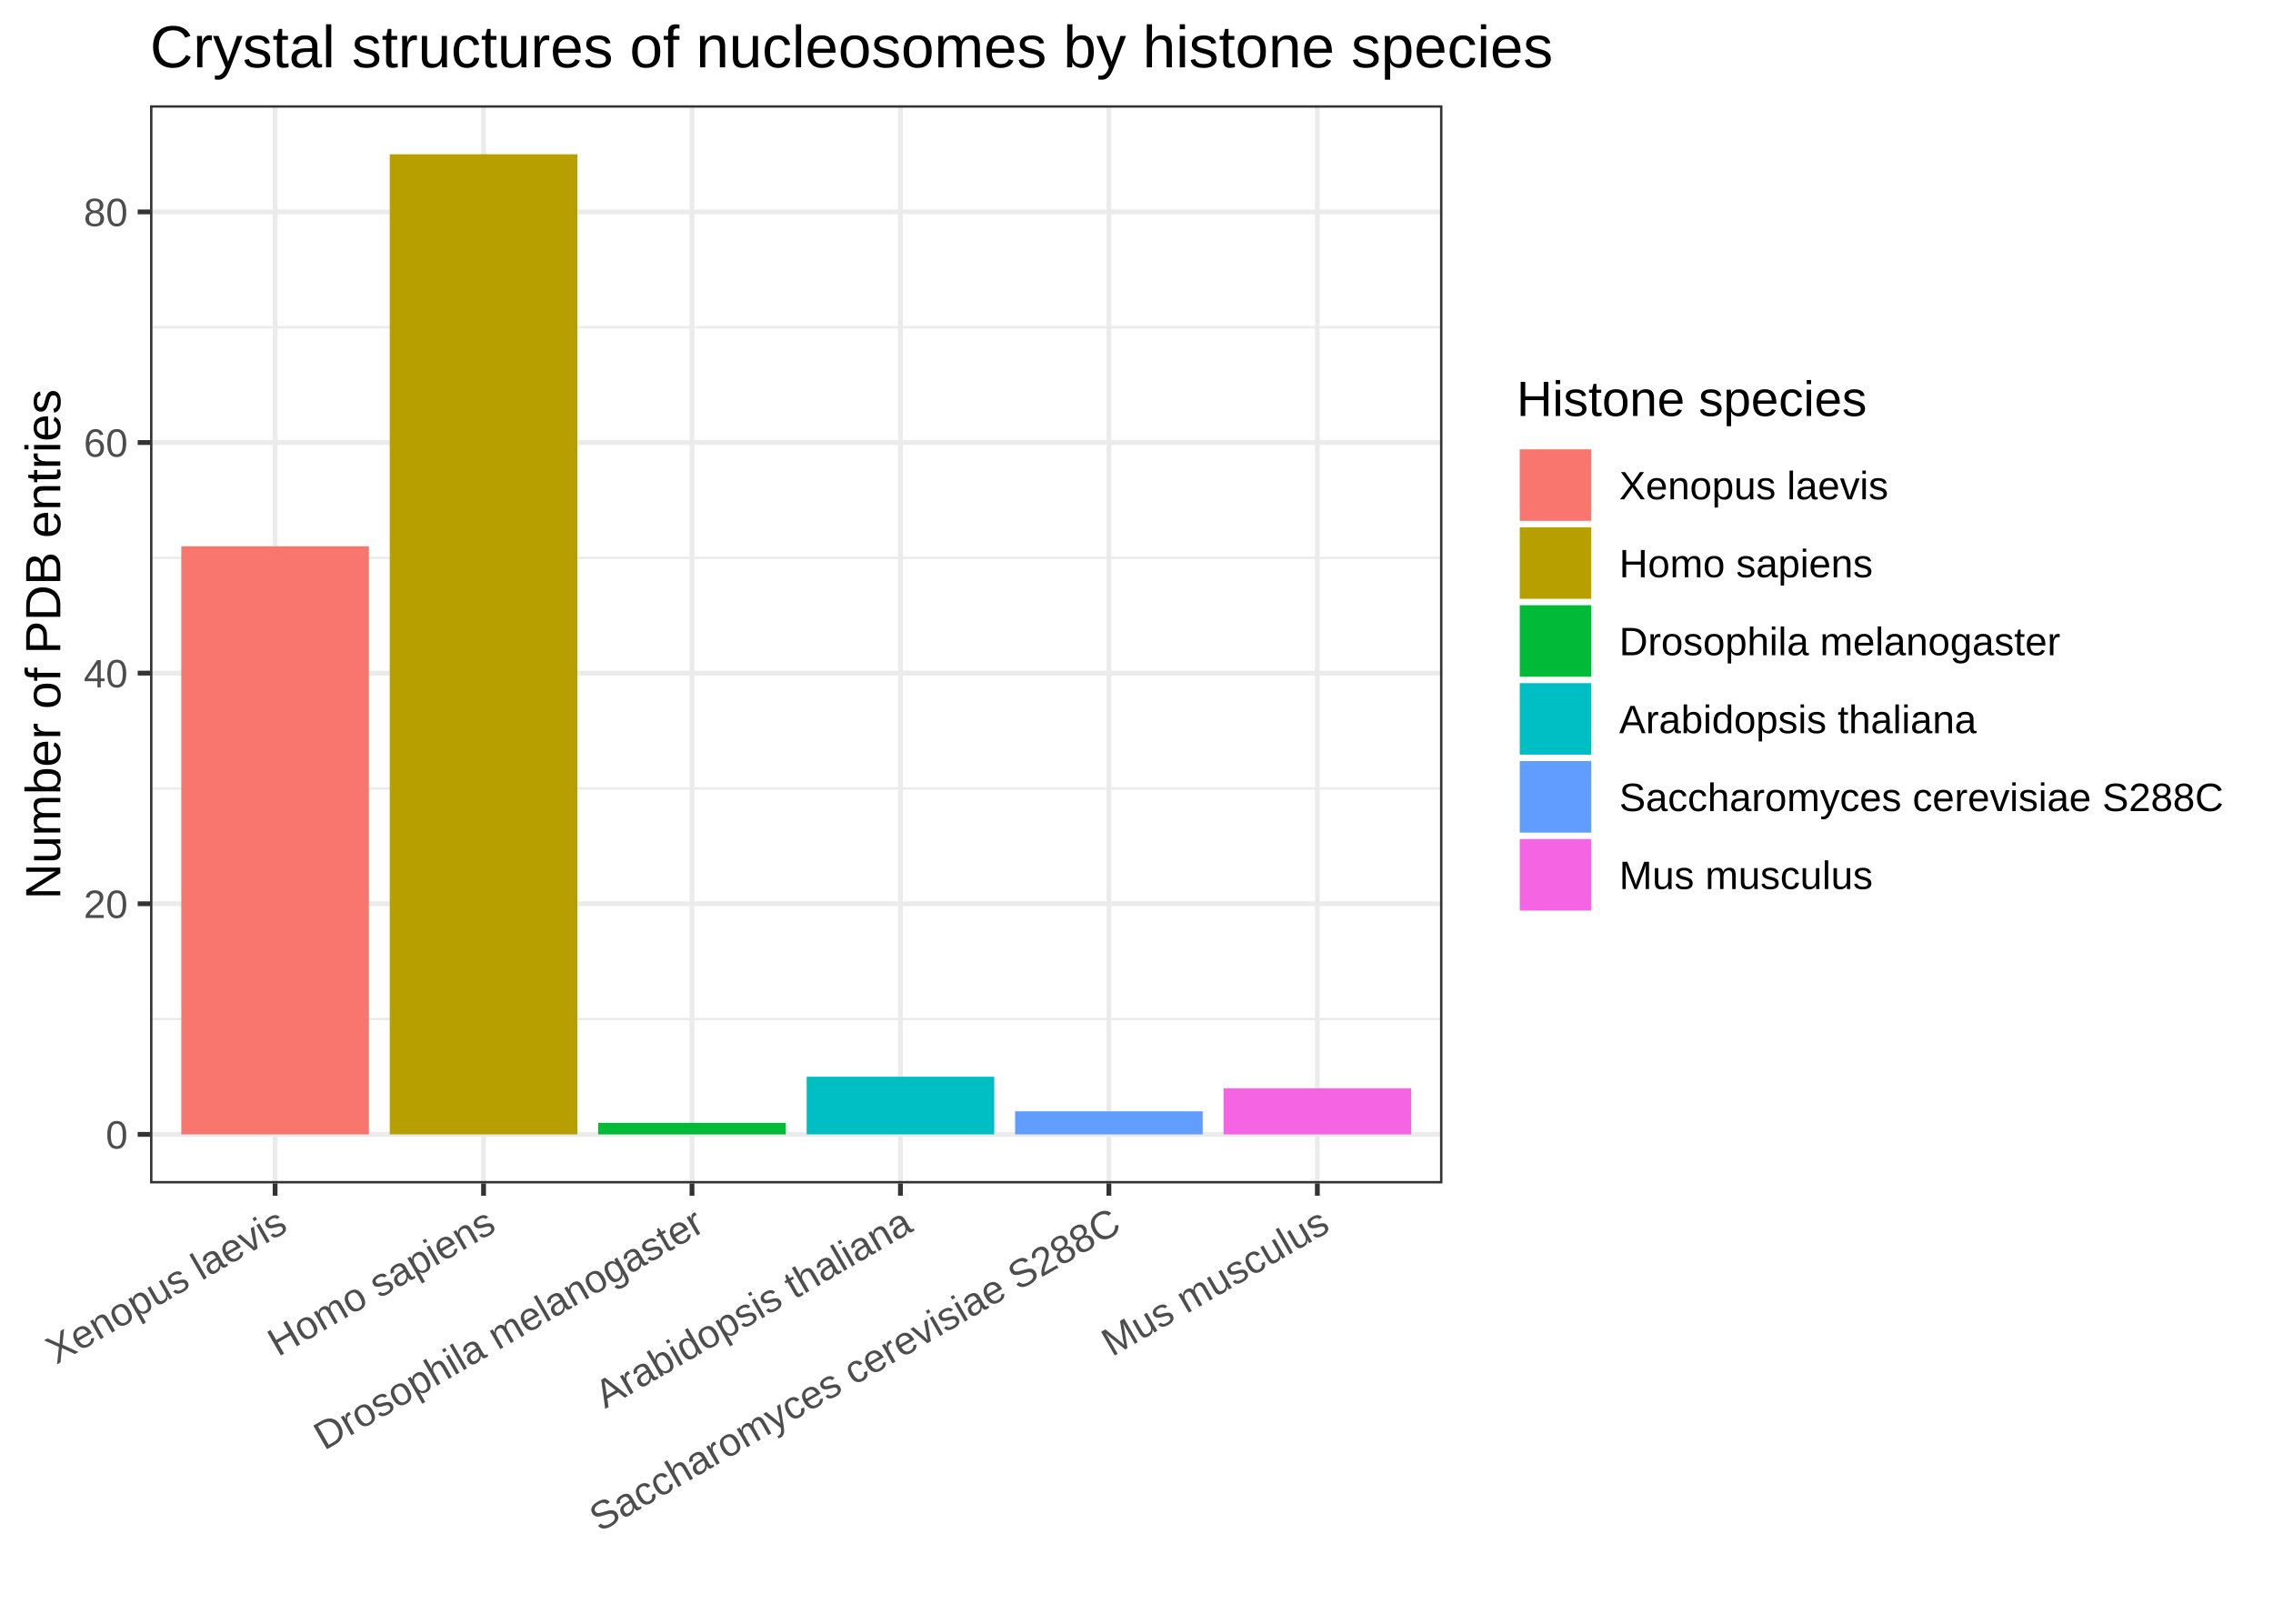
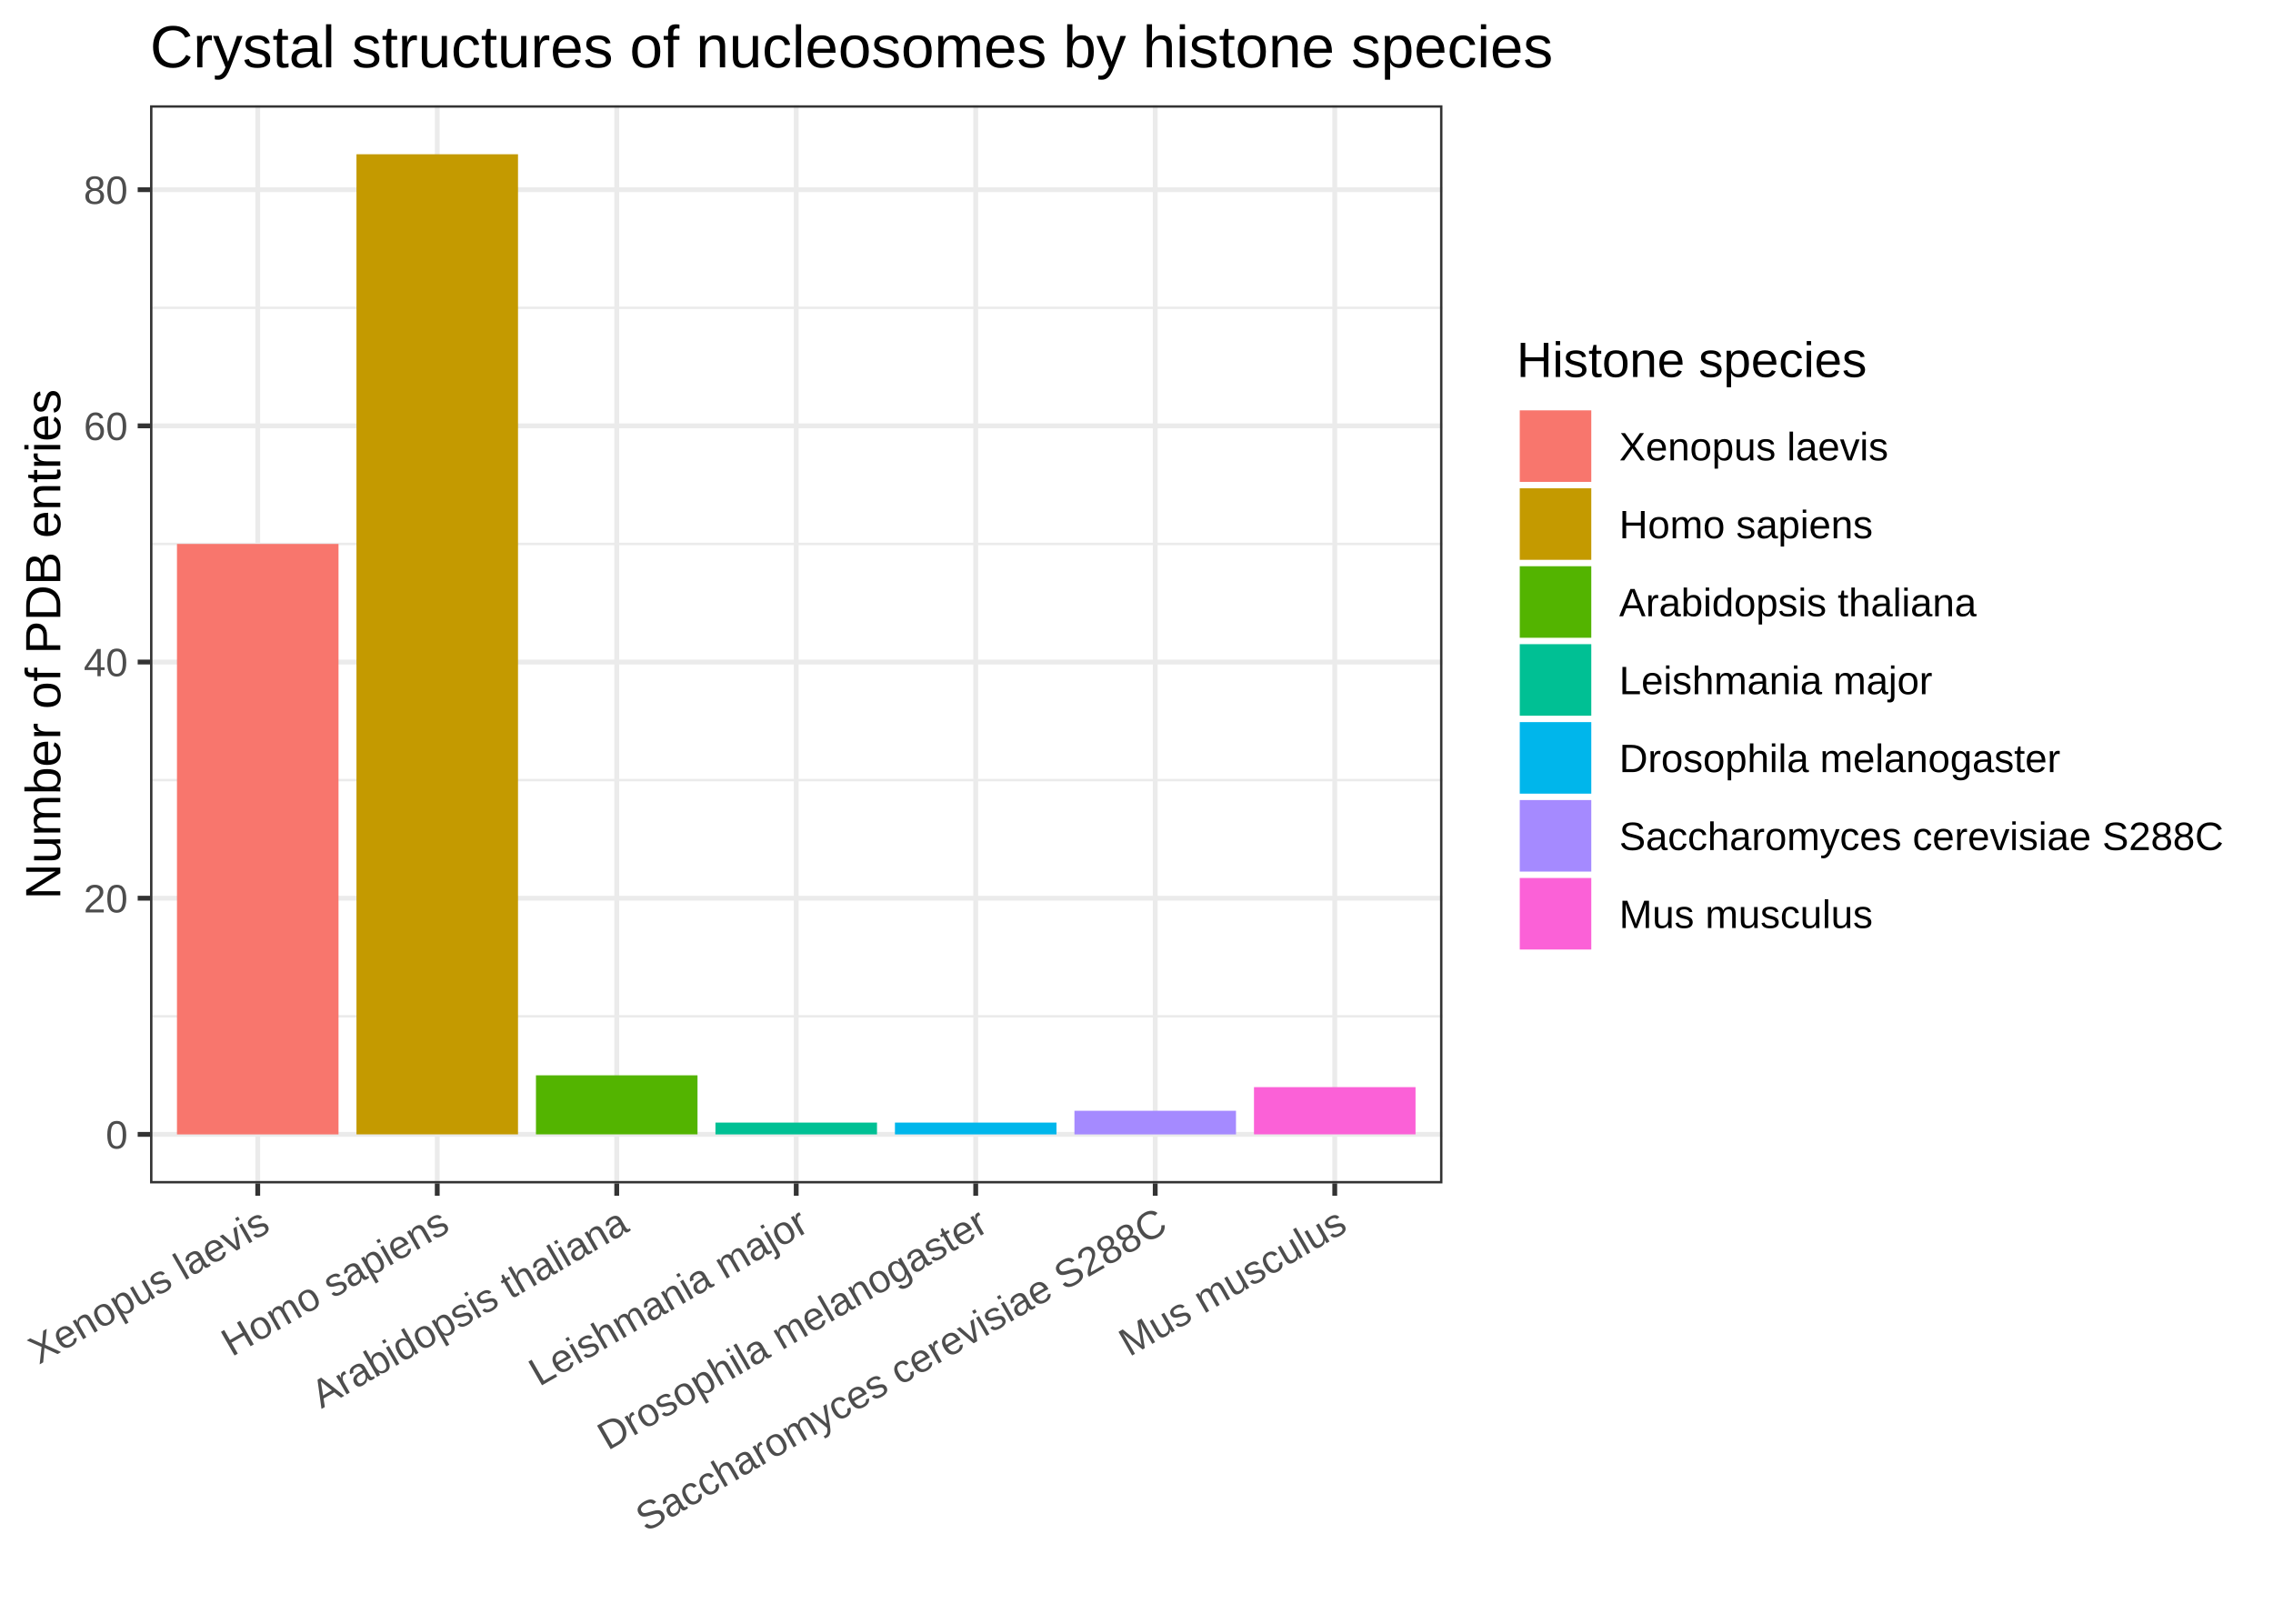
<svg xmlns="http://www.w3.org/2000/svg" class="svglite" width="504.00pt" height="360.00pt" viewBox="0 0 504.00 360.00">
  <defs>
    <style type="text/css">
    .svglite line, .svglite polyline, .svglite polygon, .svglite path, .svglite rect, .svglite circle {
      fill: none;
      stroke: #000000;
      stroke-linecap: round;
      stroke-linejoin: round;
      stroke-miterlimit: 10.00;
    }
    .svglite text {
      white-space: pre;
    }
  </style>
  </defs>
  <rect width="100%" height="100%" style="stroke: none; fill: #FFFFFF;" />
  <defs>
    <clipPath id="cpMC4wMHw1MDQuMDB8MC4wMHwzNjAuMDA=">
      <rect x="0.00" y="0.00" width="504.00" height="360.00" />
    </clipPath>
  </defs>
  <g clip-path="url(#cpMC4wMHw1MDQuMDB8MC4wMHwzNjAuMDA=)">
    <rect x="0" y="0.00" width="504.00" height="360.00" style="stroke-width: 1.07; stroke: #FFFFFF; fill: #FFFFFF;" />
  </g>
  <defs>
    <clipPath id="cpMzMuMjd8MzE5Ljg0fDIzLjM0fDI2Mi4zNw==">
      <rect x="33.27" y="23.34" width="286.57" height="239.03" />
    </clipPath>
  </defs>
  <g clip-path="url(#cpMzMuMjd8MzE5Ljg0fDIzLjM0fDI2Mi4zNw==)">
    <rect x="33.27" y="23.34" width="286.57" height="239.03" style="stroke-width: 1.07; stroke: none; fill: #FFFFFF;" />
-     <polyline points="33.27,225.94 319.84,225.94 " style="stroke-width: 0.53; stroke: #EBEBEB; stroke-linecap: butt;" />
-     <polyline points="33.27,174.81 319.84,174.81 " style="stroke-width: 0.53; stroke: #EBEBEB; stroke-linecap: butt;" />
-     <polyline points="33.27,123.68 319.84,123.68 " style="stroke-width: 0.53; stroke: #EBEBEB; stroke-linecap: butt;" />
-     <polyline points="33.27,72.55 319.84,72.55 " style="stroke-width: 0.53; stroke: #EBEBEB; stroke-linecap: butt;" />
+     <polyline points="33.27,225.32 319.84,225.32 " style="stroke-width: 0.53; stroke: #EBEBEB; stroke-linecap: butt;" />
+     <polyline points="33.27,172.96 319.84,172.96 " style="stroke-width: 0.53; stroke: #EBEBEB; stroke-linecap: butt;" />
+     <polyline points="33.27,120.60 319.84,120.60 " style="stroke-width: 0.53; stroke: #EBEBEB; stroke-linecap: butt;" />
+     <polyline points="33.27,68.24 319.84,68.24 " style="stroke-width: 0.53; stroke: #EBEBEB; stroke-linecap: butt;" />
    <polyline points="33.27,251.50 319.84,251.50 " style="stroke-width: 1.07; stroke: #EBEBEB; stroke-linecap: butt;" />
-     <polyline points="33.27,200.37 319.84,200.37 " style="stroke-width: 1.07; stroke: #EBEBEB; stroke-linecap: butt;" />
-     <polyline points="33.27,149.24 319.84,149.24 " style="stroke-width: 1.07; stroke: #EBEBEB; stroke-linecap: butt;" />
-     <polyline points="33.27,98.11 319.84,98.11 " style="stroke-width: 1.07; stroke: #EBEBEB; stroke-linecap: butt;" />
-     <polyline points="33.27,46.98 319.84,46.98 " style="stroke-width: 1.07; stroke: #EBEBEB; stroke-linecap: butt;" />
-     <polyline points="61.00,262.37 61.00,23.34 " style="stroke-width: 1.07; stroke: #EBEBEB; stroke-linecap: butt;" />
-     <polyline points="107.22,262.37 107.22,23.34 " style="stroke-width: 1.07; stroke: #EBEBEB; stroke-linecap: butt;" />
-     <polyline points="153.44,262.37 153.44,23.34 " style="stroke-width: 1.07; stroke: #EBEBEB; stroke-linecap: butt;" />
-     <polyline points="199.66,262.37 199.66,23.34 " style="stroke-width: 1.07; stroke: #EBEBEB; stroke-linecap: butt;" />
-     <polyline points="245.88,262.37 245.88,23.34 " style="stroke-width: 1.07; stroke: #EBEBEB; stroke-linecap: butt;" />
-     <polyline points="292.10,262.37 292.10,23.34 " style="stroke-width: 1.07; stroke: #EBEBEB; stroke-linecap: butt;" />
-     <rect x="40.20" y="121.12" width="41.60" height="130.38" style="stroke-width: 1.07; stroke: none; stroke-linecap: square; stroke-linejoin: miter; fill: #F8766D;" />
-     <rect x="86.42" y="34.20" width="41.60" height="217.30" style="stroke-width: 1.07; stroke: none; stroke-linecap: square; stroke-linejoin: miter; fill: #B79F00;" />
-     <rect x="132.64" y="248.95" width="41.60" height="2.56" style="stroke-width: 1.07; stroke: none; stroke-linecap: square; stroke-linejoin: miter; fill: #00BA38;" />
-     <rect x="178.86" y="238.72" width="41.60" height="12.78" style="stroke-width: 1.07; stroke: none; stroke-linecap: square; stroke-linejoin: miter; fill: #00BFC4;" />
-     <rect x="225.08" y="246.39" width="41.60" height="5.11" style="stroke-width: 1.07; stroke: none; stroke-linecap: square; stroke-linejoin: miter; fill: #619CFF;" />
-     <rect x="271.30" y="241.28" width="41.60" height="10.23" style="stroke-width: 1.07; stroke: none; stroke-linecap: square; stroke-linejoin: miter; fill: #F564E3;" />
+     <polyline points="33.27,199.14 319.84,199.14 " style="stroke-width: 1.07; stroke: #EBEBEB; stroke-linecap: butt;" />
+     <polyline points="33.27,146.78 319.84,146.78 " style="stroke-width: 1.07; stroke: #EBEBEB; stroke-linecap: butt;" />
+     <polyline points="33.27,94.42 319.84,94.42 " style="stroke-width: 1.07; stroke: #EBEBEB; stroke-linecap: butt;" />
+     <polyline points="33.27,42.06 319.84,42.06 " style="stroke-width: 1.07; stroke: #EBEBEB; stroke-linecap: butt;" />
+     <polyline points="57.15,262.37 57.15,23.34 " style="stroke-width: 1.07; stroke: #EBEBEB; stroke-linecap: butt;" />
+     <polyline points="96.95,262.37 96.95,23.34 " style="stroke-width: 1.07; stroke: #EBEBEB; stroke-linecap: butt;" />
+     <polyline points="136.75,262.37 136.75,23.34 " style="stroke-width: 1.07; stroke: #EBEBEB; stroke-linecap: butt;" />
+     <polyline points="176.55,262.37 176.55,23.34 " style="stroke-width: 1.07; stroke: #EBEBEB; stroke-linecap: butt;" />
+     <polyline points="216.35,262.37 216.35,23.34 " style="stroke-width: 1.07; stroke: #EBEBEB; stroke-linecap: butt;" />
+     <polyline points="256.15,262.37 256.15,23.34 " style="stroke-width: 1.07; stroke: #EBEBEB; stroke-linecap: butt;" />
+     <polyline points="295.96,262.37 295.96,23.34 " style="stroke-width: 1.07; stroke: #EBEBEB; stroke-linecap: butt;" />
+     <rect x="39.24" y="120.60" width="35.82" height="130.91" style="stroke-width: 1.07; stroke: none; stroke-linecap: butt; stroke-linejoin: miter; fill: #F8766D;" />
+     <rect x="79.04" y="34.20" width="35.82" height="217.30" style="stroke-width: 1.07; stroke: none; stroke-linecap: butt; stroke-linejoin: miter; fill: #C49A00;" />
+     <rect x="118.84" y="238.41" width="35.82" height="13.09" style="stroke-width: 1.07; stroke: none; stroke-linecap: butt; stroke-linejoin: miter; fill: #53B400;" />
+     <rect x="158.64" y="248.89" width="35.82" height="2.62" style="stroke-width: 1.07; stroke: none; stroke-linecap: butt; stroke-linejoin: miter; fill: #00C094;" />
+     <rect x="198.44" y="248.89" width="35.82" height="2.62" style="stroke-width: 1.07; stroke: none; stroke-linecap: butt; stroke-linejoin: miter; fill: #00B6EB;" />
+     <rect x="238.24" y="246.27" width="35.82" height="5.24" style="stroke-width: 1.07; stroke: none; stroke-linecap: butt; stroke-linejoin: miter; fill: #A58AFF;" />
+     <rect x="278.05" y="241.03" width="35.82" height="10.47" style="stroke-width: 1.07; stroke: none; stroke-linecap: butt; stroke-linejoin: miter; fill: #FB61D7;" />
    <rect x="33.27" y="23.34" width="286.57" height="239.03" style="stroke-width: 1.07; stroke: #333333;" />
  </g>
  <g clip-path="url(#cpMC4wMHw1MDQuMDB8MC4wMHwzNjAuMDA=)">
    <text x="28.34" y="254.66" text-anchor="end" style="font-size: 8.80px;fill: #4D4D4D; font-family: &quot;Arial&quot;;" textLength="4.90px" lengthAdjust="spacingAndGlyphs">0</text>
-     <text x="28.34" y="203.53" text-anchor="end" style="font-size: 8.80px;fill: #4D4D4D; font-family: &quot;Arial&quot;;" textLength="9.79px" lengthAdjust="spacingAndGlyphs">20</text>
-     <text x="28.34" y="152.40" text-anchor="end" style="font-size: 8.80px;fill: #4D4D4D; font-family: &quot;Arial&quot;;" textLength="9.79px" lengthAdjust="spacingAndGlyphs">40</text>
-     <text x="28.34" y="101.27" text-anchor="end" style="font-size: 8.80px;fill: #4D4D4D; font-family: &quot;Arial&quot;;" textLength="9.79px" lengthAdjust="spacingAndGlyphs">60</text>
-     <text x="28.34" y="50.14" text-anchor="end" style="font-size: 8.80px;fill: #4D4D4D; font-family: &quot;Arial&quot;;" textLength="9.79px" lengthAdjust="spacingAndGlyphs">80</text>
+     <text x="28.34" y="202.30" text-anchor="end" style="font-size: 8.80px;fill: #4D4D4D; font-family: &quot;Arial&quot;;" textLength="9.79px" lengthAdjust="spacingAndGlyphs">20</text>
+     <text x="28.34" y="149.93" text-anchor="end" style="font-size: 8.80px;fill: #4D4D4D; font-family: &quot;Arial&quot;;" textLength="9.79px" lengthAdjust="spacingAndGlyphs">40</text>
+     <text x="28.34" y="97.57" text-anchor="end" style="font-size: 8.80px;fill: #4D4D4D; font-family: &quot;Arial&quot;;" textLength="9.79px" lengthAdjust="spacingAndGlyphs">60</text>
+     <text x="28.34" y="45.21" text-anchor="end" style="font-size: 8.80px;fill: #4D4D4D; font-family: &quot;Arial&quot;;" textLength="9.79px" lengthAdjust="spacingAndGlyphs">80</text>
    <polyline points="30.53,251.50 33.27,251.50 " style="stroke-width: 1.07; stroke: #333333; stroke-linecap: butt;" />
-     <polyline points="30.53,200.37 33.27,200.37 " style="stroke-width: 1.07; stroke: #333333; stroke-linecap: butt;" />
-     <polyline points="30.53,149.24 33.27,149.24 " style="stroke-width: 1.07; stroke: #333333; stroke-linecap: butt;" />
-     <polyline points="30.53,98.11 33.27,98.11 " style="stroke-width: 1.07; stroke: #333333; stroke-linecap: butt;" />
-     <polyline points="30.53,46.98 33.27,46.98 " style="stroke-width: 1.07; stroke: #333333; stroke-linecap: butt;" />
-     <polyline points="61.00,265.11 61.00,262.37 " style="stroke-width: 1.07; stroke: #333333; stroke-linecap: butt;" />
-     <polyline points="107.22,265.11 107.22,262.37 " style="stroke-width: 1.07; stroke: #333333; stroke-linecap: butt;" />
-     <polyline points="153.44,265.11 153.44,262.37 " style="stroke-width: 1.07; stroke: #333333; stroke-linecap: butt;" />
-     <polyline points="199.66,265.11 199.66,262.37 " style="stroke-width: 1.07; stroke: #333333; stroke-linecap: butt;" />
-     <polyline points="245.88,265.11 245.88,262.37 " style="stroke-width: 1.07; stroke: #333333; stroke-linecap: butt;" />
-     <polyline points="292.10,265.11 292.10,262.37 " style="stroke-width: 1.07; stroke: #333333; stroke-linecap: butt;" />
-     <text transform="translate(64.15,272.76) rotate(-30)" text-anchor="end" style="font-size: 8.80px;fill: #4D4D4D; font-family: &quot;Arial&quot;;" textLength="59.68px" lengthAdjust="spacingAndGlyphs">Xenopus laevis</text>
-     <text transform="translate(110.37,272.76) rotate(-30)" text-anchor="end" style="font-size: 8.80px;fill: #4D4D4D; font-family: &quot;Arial&quot;;" textLength="56.25px" lengthAdjust="spacingAndGlyphs">Homo sapiens</text>
-     <text transform="translate(156.60,272.76) rotate(-30)" text-anchor="end" style="font-size: 8.80px;fill: #4D4D4D; font-family: &quot;Arial&quot;;" textLength="97.83px" lengthAdjust="spacingAndGlyphs">Drosophila melanogaster</text>
-     <text transform="translate(202.82,272.76) rotate(-30)" text-anchor="end" style="font-size: 8.80px;fill: #4D4D4D; font-family: &quot;Arial&quot;;" textLength="79.24px" lengthAdjust="spacingAndGlyphs">Arabidopsis thaliana</text>
-     <text transform="translate(249.04,272.76) rotate(-30)" text-anchor="end" style="font-size: 8.80px;fill: #4D4D4D; font-family: &quot;Arial&quot;;" textLength="134.01px" lengthAdjust="spacingAndGlyphs">Saccharomyces cerevisiae S288C</text>
-     <text transform="translate(295.26,272.76) rotate(-30)" text-anchor="end" style="font-size: 8.80px;fill: #4D4D4D; font-family: &quot;Arial&quot;;" textLength="56.23px" lengthAdjust="spacingAndGlyphs">Mus musculus</text>
+     <polyline points="30.53,199.14 33.27,199.14 " style="stroke-width: 1.07; stroke: #333333; stroke-linecap: butt;" />
+     <polyline points="30.53,146.78 33.27,146.78 " style="stroke-width: 1.07; stroke: #333333; stroke-linecap: butt;" />
+     <polyline points="30.53,94.42 33.27,94.42 " style="stroke-width: 1.07; stroke: #333333; stroke-linecap: butt;" />
+     <polyline points="30.53,42.06 33.27,42.06 " style="stroke-width: 1.07; stroke: #333333; stroke-linecap: butt;" />
+     <polyline points="57.15,265.11 57.15,262.37 " style="stroke-width: 1.07; stroke: #333333; stroke-linecap: butt;" />
+     <polyline points="96.95,265.11 96.95,262.37 " style="stroke-width: 1.07; stroke: #333333; stroke-linecap: butt;" />
+     <polyline points="136.75,265.11 136.75,262.37 " style="stroke-width: 1.07; stroke: #333333; stroke-linecap: butt;" />
+     <polyline points="176.55,265.11 176.55,262.37 " style="stroke-width: 1.07; stroke: #333333; stroke-linecap: butt;" />
+     <polyline points="216.35,265.11 216.35,262.37 " style="stroke-width: 1.07; stroke: #333333; stroke-linecap: butt;" />
+     <polyline points="256.15,265.11 256.15,262.37 " style="stroke-width: 1.07; stroke: #333333; stroke-linecap: butt;" />
+     <polyline points="295.96,265.11 295.96,262.37 " style="stroke-width: 1.07; stroke: #333333; stroke-linecap: butt;" />
+     <text transform="translate(60.30,272.76) rotate(-30)" text-anchor="end" style="font-size: 8.80px;fill: #4D4D4D; font-family: &quot;Arial&quot;;" textLength="59.68px" lengthAdjust="spacingAndGlyphs">Xenopus laevis</text>
+     <text transform="translate(100.10,272.76) rotate(-30)" text-anchor="end" style="font-size: 8.80px;fill: #4D4D4D; font-family: &quot;Arial&quot;;" textLength="56.25px" lengthAdjust="spacingAndGlyphs">Homo sapiens</text>
+     <text transform="translate(139.90,272.76) rotate(-30)" text-anchor="end" style="font-size: 8.80px;fill: #4D4D4D; font-family: &quot;Arial&quot;;" textLength="79.24px" lengthAdjust="spacingAndGlyphs">Arabidopsis thaliana</text>
+     <text transform="translate(179.71,272.76) rotate(-30)" text-anchor="end" style="font-size: 8.80px;fill: #4D4D4D; font-family: &quot;Arial&quot;;" textLength="69.45px" lengthAdjust="spacingAndGlyphs">Leishmania major</text>
+     <text transform="translate(219.51,272.76) rotate(-30)" text-anchor="end" style="font-size: 8.80px;fill: #4D4D4D; font-family: &quot;Arial&quot;;" textLength="97.83px" lengthAdjust="spacingAndGlyphs">Drosophila melanogaster</text>
+     <text transform="translate(259.31,272.76) rotate(-30)" text-anchor="end" style="font-size: 8.80px;fill: #4D4D4D; font-family: &quot;Arial&quot;;" textLength="134.01px" lengthAdjust="spacingAndGlyphs">Saccharomyces cerevisiae S288C</text>
+     <text transform="translate(299.11,272.76) rotate(-30)" text-anchor="end" style="font-size: 8.80px;fill: #4D4D4D; font-family: &quot;Arial&quot;;" textLength="56.23px" lengthAdjust="spacingAndGlyphs">Mus musculus</text>
    <text transform="translate(13.37,142.85) rotate(-90)" text-anchor="middle" style="font-size: 11.00px; font-family: &quot;Arial&quot;;" textLength="113.10px" lengthAdjust="spacingAndGlyphs">Number of PDB entries</text>
-     <rect x="330.80" y="77.63" width="167.72" height="130.44" style="stroke-width: 1.07; stroke: none; fill: #FFFFFF;" />
-     <text x="336.28" y="92.22" style="font-size: 11.00px; font-family: &quot;Arial&quot;;" textLength="77.65px" lengthAdjust="spacingAndGlyphs">Histone species</text>
-     <rect x="336.28" y="98.91" width="17.28" height="17.28" style="stroke-width: 1.07; stroke: none; fill: #FFFFFF;" />
-     <rect x="336.98" y="99.62" width="15.86" height="15.86" style="stroke-width: 1.07; stroke: none; stroke-linecap: square; stroke-linejoin: miter; fill: #F8766D;" />
-     <rect x="336.28" y="116.19" width="17.28" height="17.28" style="stroke-width: 1.07; stroke: none; fill: #FFFFFF;" />
-     <rect x="336.98" y="116.90" width="15.86" height="15.86" style="stroke-width: 1.07; stroke: none; stroke-linecap: square; stroke-linejoin: miter; fill: #B79F00;" />
-     <rect x="336.28" y="133.47" width="17.28" height="17.28" style="stroke-width: 1.07; stroke: none; fill: #FFFFFF;" />
-     <rect x="336.98" y="134.18" width="15.86" height="15.86" style="stroke-width: 1.07; stroke: none; stroke-linecap: square; stroke-linejoin: miter; fill: #00BA38;" />
-     <rect x="336.28" y="150.75" width="17.28" height="17.28" style="stroke-width: 1.07; stroke: none; fill: #FFFFFF;" />
-     <rect x="336.98" y="151.46" width="15.86" height="15.86" style="stroke-width: 1.07; stroke: none; stroke-linecap: square; stroke-linejoin: miter; fill: #00BFC4;" />
-     <rect x="336.28" y="168.03" width="17.28" height="17.28" style="stroke-width: 1.07; stroke: none; fill: #FFFFFF;" />
-     <rect x="336.98" y="168.74" width="15.86" height="15.86" style="stroke-width: 1.07; stroke: none; stroke-linecap: square; stroke-linejoin: miter; fill: #619CFF;" />
-     <rect x="336.28" y="185.31" width="17.28" height="17.28" style="stroke-width: 1.07; stroke: none; fill: #FFFFFF;" />
-     <rect x="336.98" y="186.02" width="15.86" height="15.86" style="stroke-width: 1.07; stroke: none; stroke-linecap: square; stroke-linejoin: miter; fill: #F564E3;" />
-     <text x="359.03" y="110.71" style="font-size: 8.80px; font-family: &quot;Arial&quot;;" textLength="59.68px" lengthAdjust="spacingAndGlyphs">Xenopus laevis</text>
-     <text x="359.03" y="127.99" style="font-size: 8.80px; font-family: &quot;Arial&quot;;" textLength="56.25px" lengthAdjust="spacingAndGlyphs">Homo sapiens</text>
-     <text x="359.03" y="145.27" style="font-size: 8.80px; font-family: &quot;Arial&quot;;" textLength="97.83px" lengthAdjust="spacingAndGlyphs">Drosophila melanogaster</text>
-     <text x="359.03" y="162.55" style="font-size: 8.80px; font-family: &quot;Arial&quot;;" textLength="79.24px" lengthAdjust="spacingAndGlyphs">Arabidopsis thaliana</text>
-     <text x="359.03" y="179.83" style="font-size: 8.80px; font-family: &quot;Arial&quot;;" textLength="134.01px" lengthAdjust="spacingAndGlyphs">Saccharomyces cerevisiae S288C</text>
-     <text x="359.03" y="197.11" style="font-size: 8.80px; font-family: &quot;Arial&quot;;" textLength="56.23px" lengthAdjust="spacingAndGlyphs">Mus musculus</text>
+     <rect x="330.80" y="68.99" width="167.72" height="147.72" style="stroke-width: 1.07; stroke: none; fill: #FFFFFF;" />
+     <text x="336.28" y="83.58" style="font-size: 11.00px; font-family: &quot;Arial&quot;;" textLength="77.65px" lengthAdjust="spacingAndGlyphs">Histone species</text>
+     <rect x="336.28" y="90.27" width="17.28" height="17.28" style="stroke-width: 1.07; stroke: none; fill: #FFFFFF;" />
+     <rect x="336.98" y="90.98" width="15.86" height="15.86" style="stroke-width: 1.07; stroke: none; stroke-linecap: butt; stroke-linejoin: miter; fill: #F8766D;" />
+     <rect x="336.28" y="107.55" width="17.28" height="17.28" style="stroke-width: 1.07; stroke: none; fill: #FFFFFF;" />
+     <rect x="336.98" y="108.26" width="15.86" height="15.86" style="stroke-width: 1.07; stroke: none; stroke-linecap: butt; stroke-linejoin: miter; fill: #C49A00;" />
+     <rect x="336.28" y="124.83" width="17.28" height="17.28" style="stroke-width: 1.07; stroke: none; fill: #FFFFFF;" />
+     <rect x="336.98" y="125.54" width="15.86" height="15.86" style="stroke-width: 1.07; stroke: none; stroke-linecap: butt; stroke-linejoin: miter; fill: #53B400;" />
+     <rect x="336.28" y="142.11" width="17.28" height="17.28" style="stroke-width: 1.07; stroke: none; fill: #FFFFFF;" />
+     <rect x="336.98" y="142.82" width="15.86" height="15.86" style="stroke-width: 1.07; stroke: none; stroke-linecap: butt; stroke-linejoin: miter; fill: #00C094;" />
+     <rect x="336.28" y="159.39" width="17.28" height="17.28" style="stroke-width: 1.07; stroke: none; fill: #FFFFFF;" />
+     <rect x="336.98" y="160.10" width="15.86" height="15.86" style="stroke-width: 1.07; stroke: none; stroke-linecap: butt; stroke-linejoin: miter; fill: #00B6EB;" />
+     <rect x="336.28" y="176.67" width="17.28" height="17.28" style="stroke-width: 1.07; stroke: none; fill: #FFFFFF;" />
+     <rect x="336.98" y="177.38" width="15.86" height="15.86" style="stroke-width: 1.07; stroke: none; stroke-linecap: butt; stroke-linejoin: miter; fill: #A58AFF;" />
+     <rect x="336.28" y="193.95" width="17.28" height="17.28" style="stroke-width: 1.07; stroke: none; fill: #FFFFFF;" />
+     <rect x="336.98" y="194.66" width="15.86" height="15.86" style="stroke-width: 1.07; stroke: none; stroke-linecap: butt; stroke-linejoin: miter; fill: #FB61D7;" />
+     <text x="359.03" y="102.07" style="font-size: 8.80px; font-family: &quot;Arial&quot;;" textLength="59.68px" lengthAdjust="spacingAndGlyphs">Xenopus laevis</text>
+     <text x="359.03" y="119.35" style="font-size: 8.80px; font-family: &quot;Arial&quot;;" textLength="56.25px" lengthAdjust="spacingAndGlyphs">Homo sapiens</text>
+     <text x="359.03" y="136.63" style="font-size: 8.80px; font-family: &quot;Arial&quot;;" textLength="79.24px" lengthAdjust="spacingAndGlyphs">Arabidopsis thaliana</text>
+     <text x="359.03" y="153.91" style="font-size: 8.80px; font-family: &quot;Arial&quot;;" textLength="69.45px" lengthAdjust="spacingAndGlyphs">Leishmania major</text>
+     <text x="359.03" y="171.19" style="font-size: 8.80px; font-family: &quot;Arial&quot;;" textLength="97.83px" lengthAdjust="spacingAndGlyphs">Drosophila melanogaster</text>
+     <text x="359.03" y="188.47" style="font-size: 8.80px; font-family: &quot;Arial&quot;;" textLength="134.01px" lengthAdjust="spacingAndGlyphs">Saccharomyces cerevisiae S288C</text>
+     <text x="359.03" y="205.75" style="font-size: 8.80px; font-family: &quot;Arial&quot;;" textLength="56.23px" lengthAdjust="spacingAndGlyphs">Mus musculus</text>
    <text x="33.27" y="14.94" style="font-size: 13.20px; font-family: &quot;Arial&quot;;" textLength="310.86px" lengthAdjust="spacingAndGlyphs">Crystal structures of nucleosomes by histone species</text>
  </g>
</svg>
